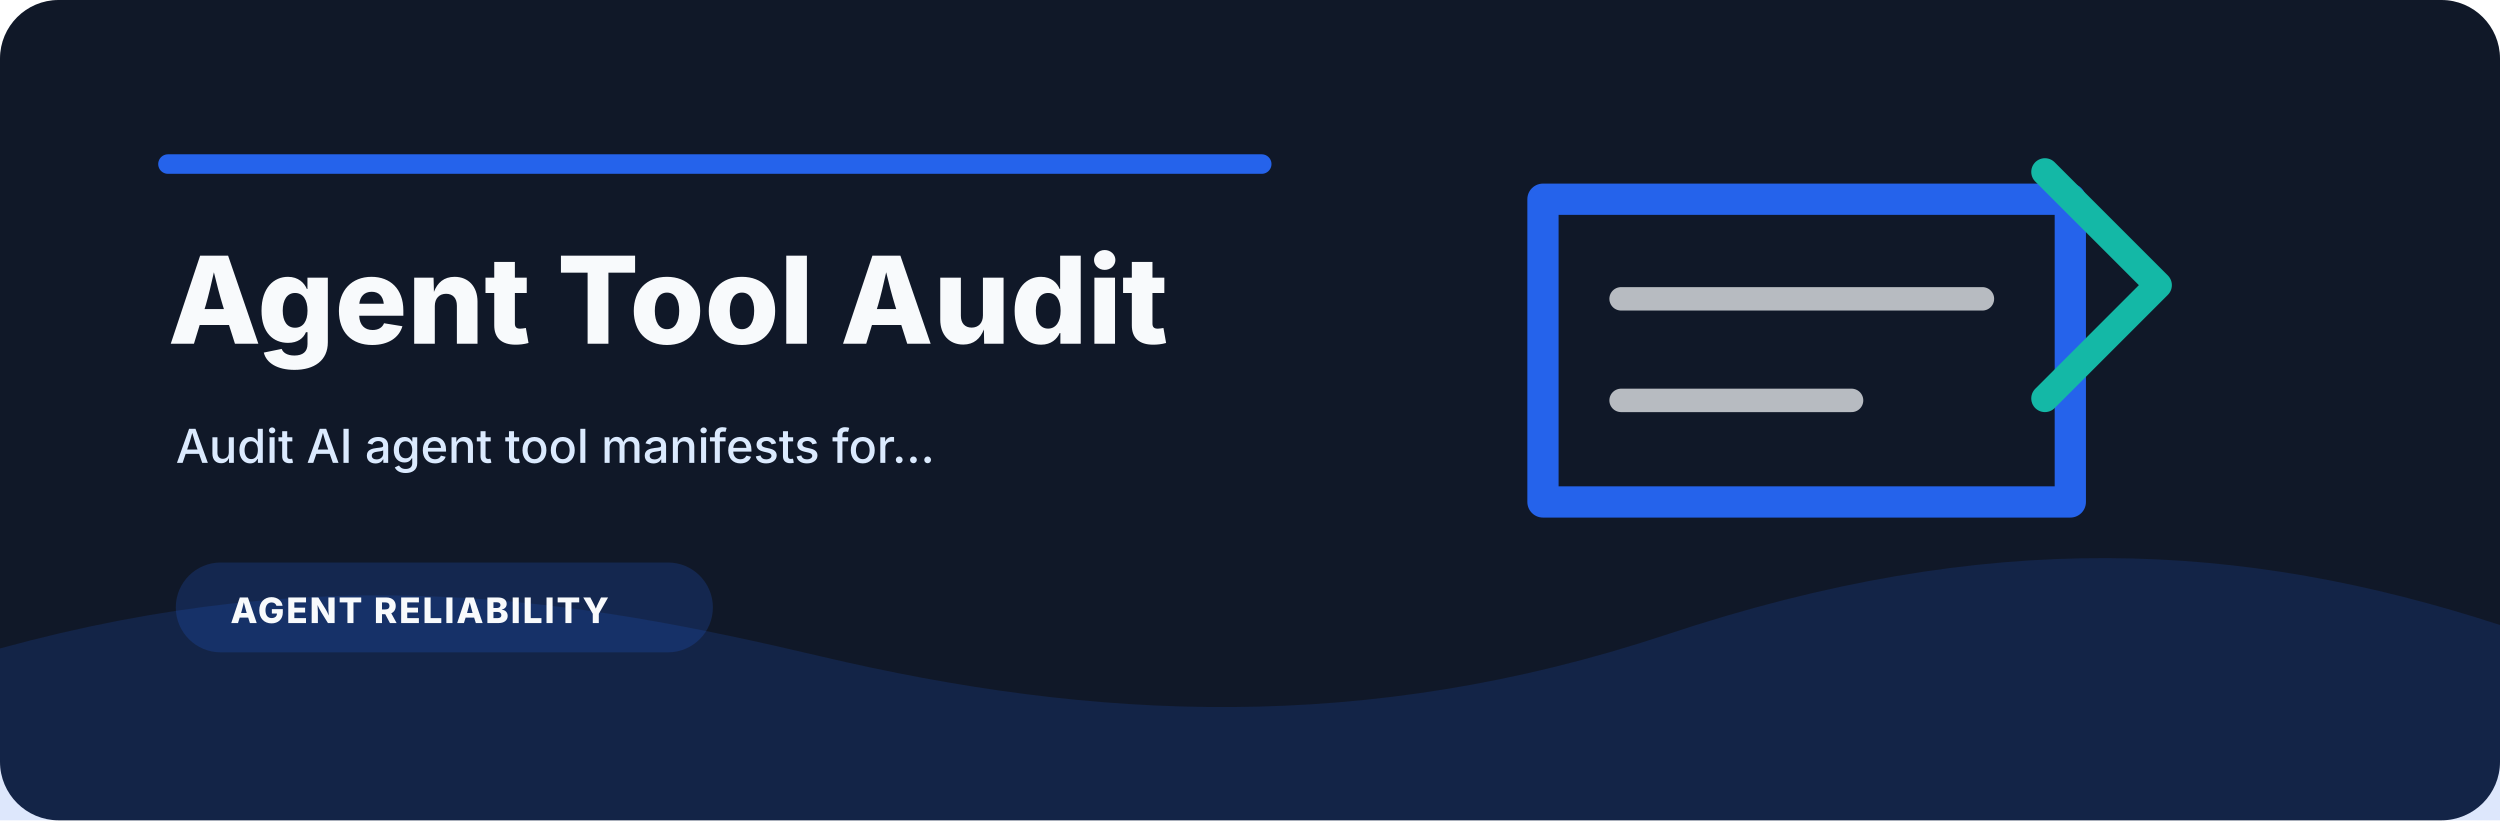
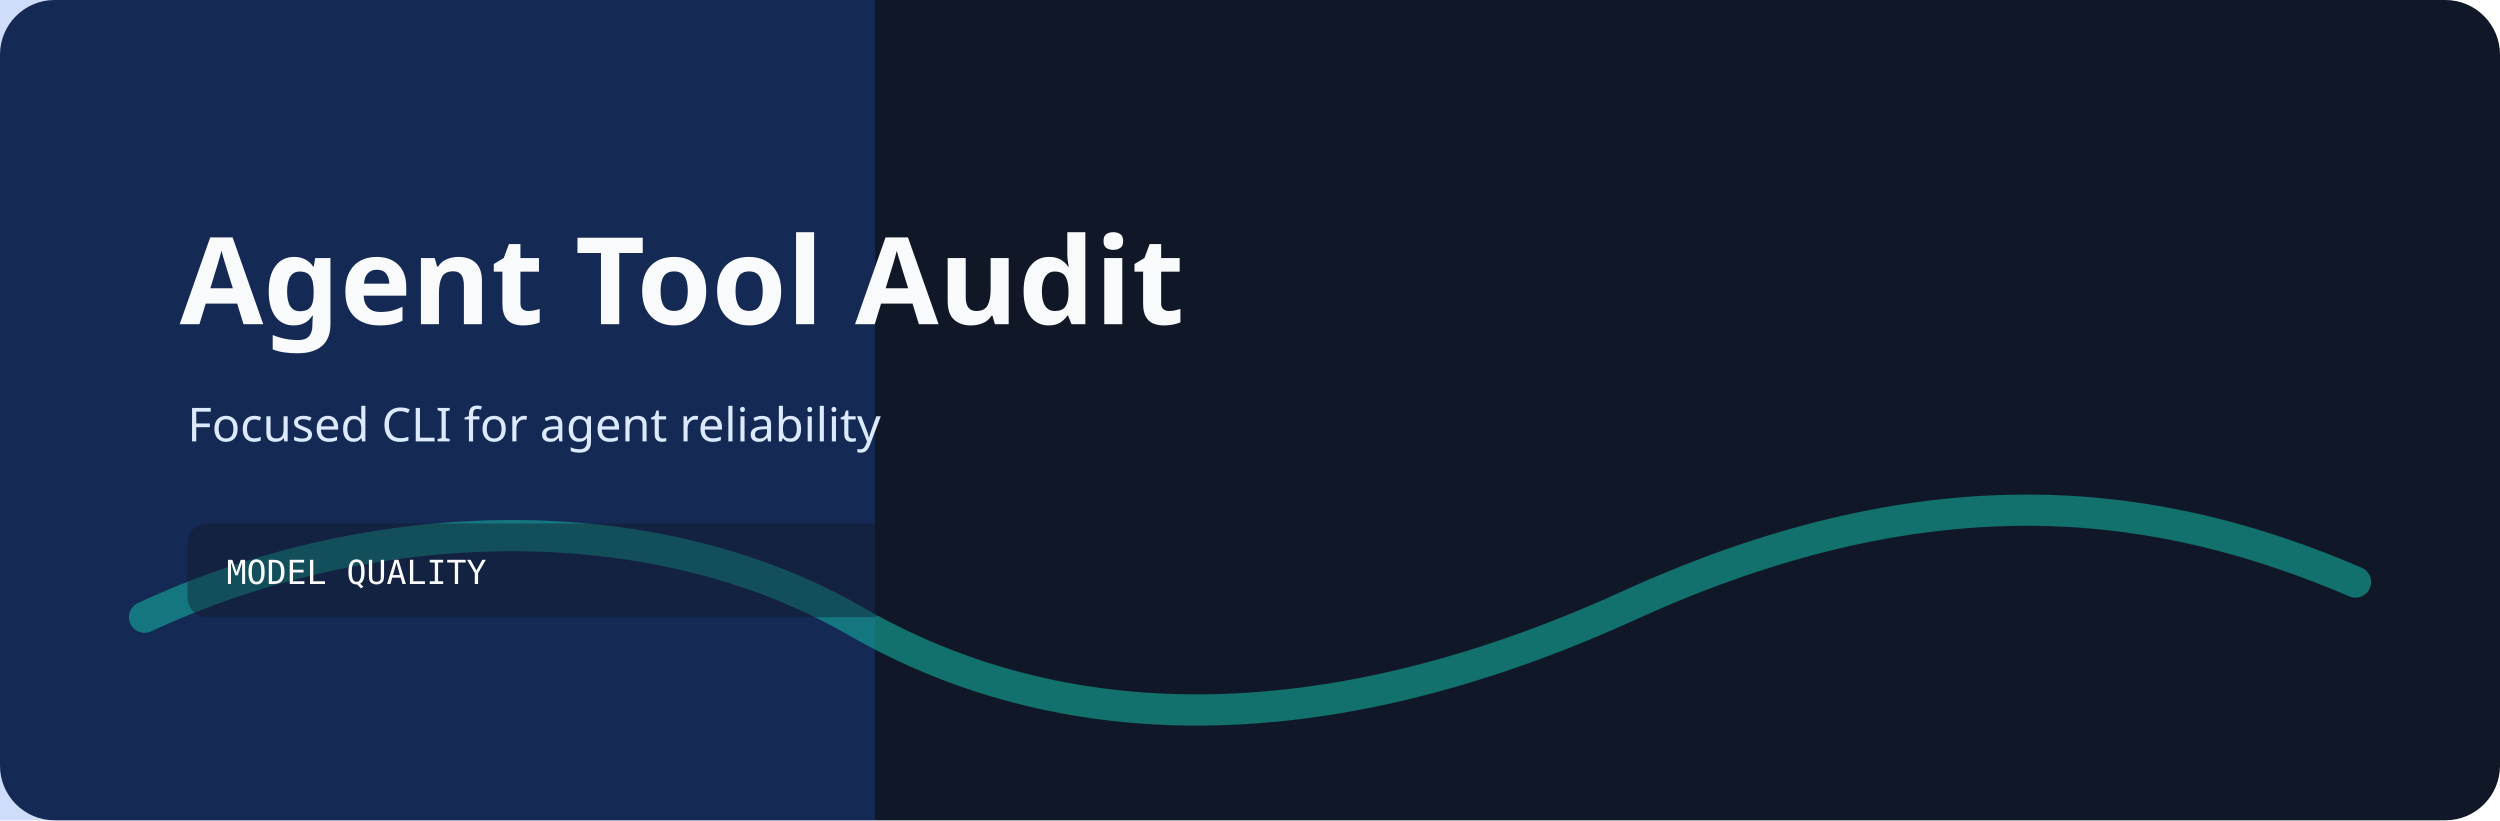
- <svg xmlns="http://www.w3.org/2000/svg" width="1280" height="420" viewBox="0 0 1280 420" fill="none" role="img" aria-label="Agent Tool Audit project cover">
-   <rect width="1280" height="420" rx="30" fill="#101828" />
-   <path d="M0 332C168 286 293 306 420 336C560 369 699 376 853 325C1018 270 1148 277 1280 320V420H0V332Z" fill="#2563eb" opacity=".16" />
-   <path d="M86 84h560" stroke="#2563eb" stroke-width="10" stroke-linecap="round" />
-   <text x="86" y="176" fill="#f8fafc" font-family="Inter, ui-sans-serif, system-ui" font-size="62" font-weight="800">Agent Tool Audit</text>
-   <text x="90" y="237" fill="#dbeafe" font-family="Inter, ui-sans-serif, system-ui" font-size="24" font-weight="500">Audit AI agent tool manifests for...</text>
-   <rect x="90" y="288" width="275" height="46" rx="23" fill="#2563eb" opacity=".20" />
-   <text x="118" y="319" fill="#f8fafc" font-family="Inter, ui-sans-serif, system-ui" font-size="18" font-weight="800" letter-spacing="1">AGENT RELIABILITY</text>
-   <path d="M790 102h270v155H790z" fill="none" stroke="#2563eb" stroke-width="16" stroke-linejoin="round" />
-   <path d="M830 153h185M830 205h118" stroke="#f8fafc" stroke-width="12" stroke-linecap="round" opacity=".72" />
-   <path d="M1047 88l58 58-58 58" fill="none" stroke="#14b8a6" stroke-width="14" stroke-linecap="round" stroke-linejoin="round" />
+ <svg xmlns="http://www.w3.org/2000/svg" width="1280" height="420" viewBox="0 0 1280 420" fill="none" role="img" aria-label="Agent Tool Audit cover">
+   <rect width="1280" height="420" rx="28" fill="#101828" />
+   <rect x="0" y="0" width="448" height="420" fill="#2563eb" opacity=".22" />
+   <path d="M74 316C190 262 334 258 438 318S676 382 834 310s274-54 372-12" stroke="#14b8a6" stroke-width="16" stroke-linecap="round" opacity=".55" />
+   <text x="92" y="166" fill="#f8fafc" font-family="Manrope, ui-sans-serif, system-ui" font-size="62" font-weight="850">Agent Tool Audit</text>
+   <text x="96" y="226" fill="#dbeafe" font-family="Manrope, ui-sans-serif, system-ui" font-size="24">Focused CLI for agent reliability</text>
+   <rect x="96" y="268" width="360" height="48" rx="10" fill="#101828" opacity=".42" />
+   <text x="116" y="299" fill="#f8fafc" font-family="ui-monospace, SFMono-Regular, Menlo, monospace" font-size="17">MODEL QUALITY</text>
</svg>
